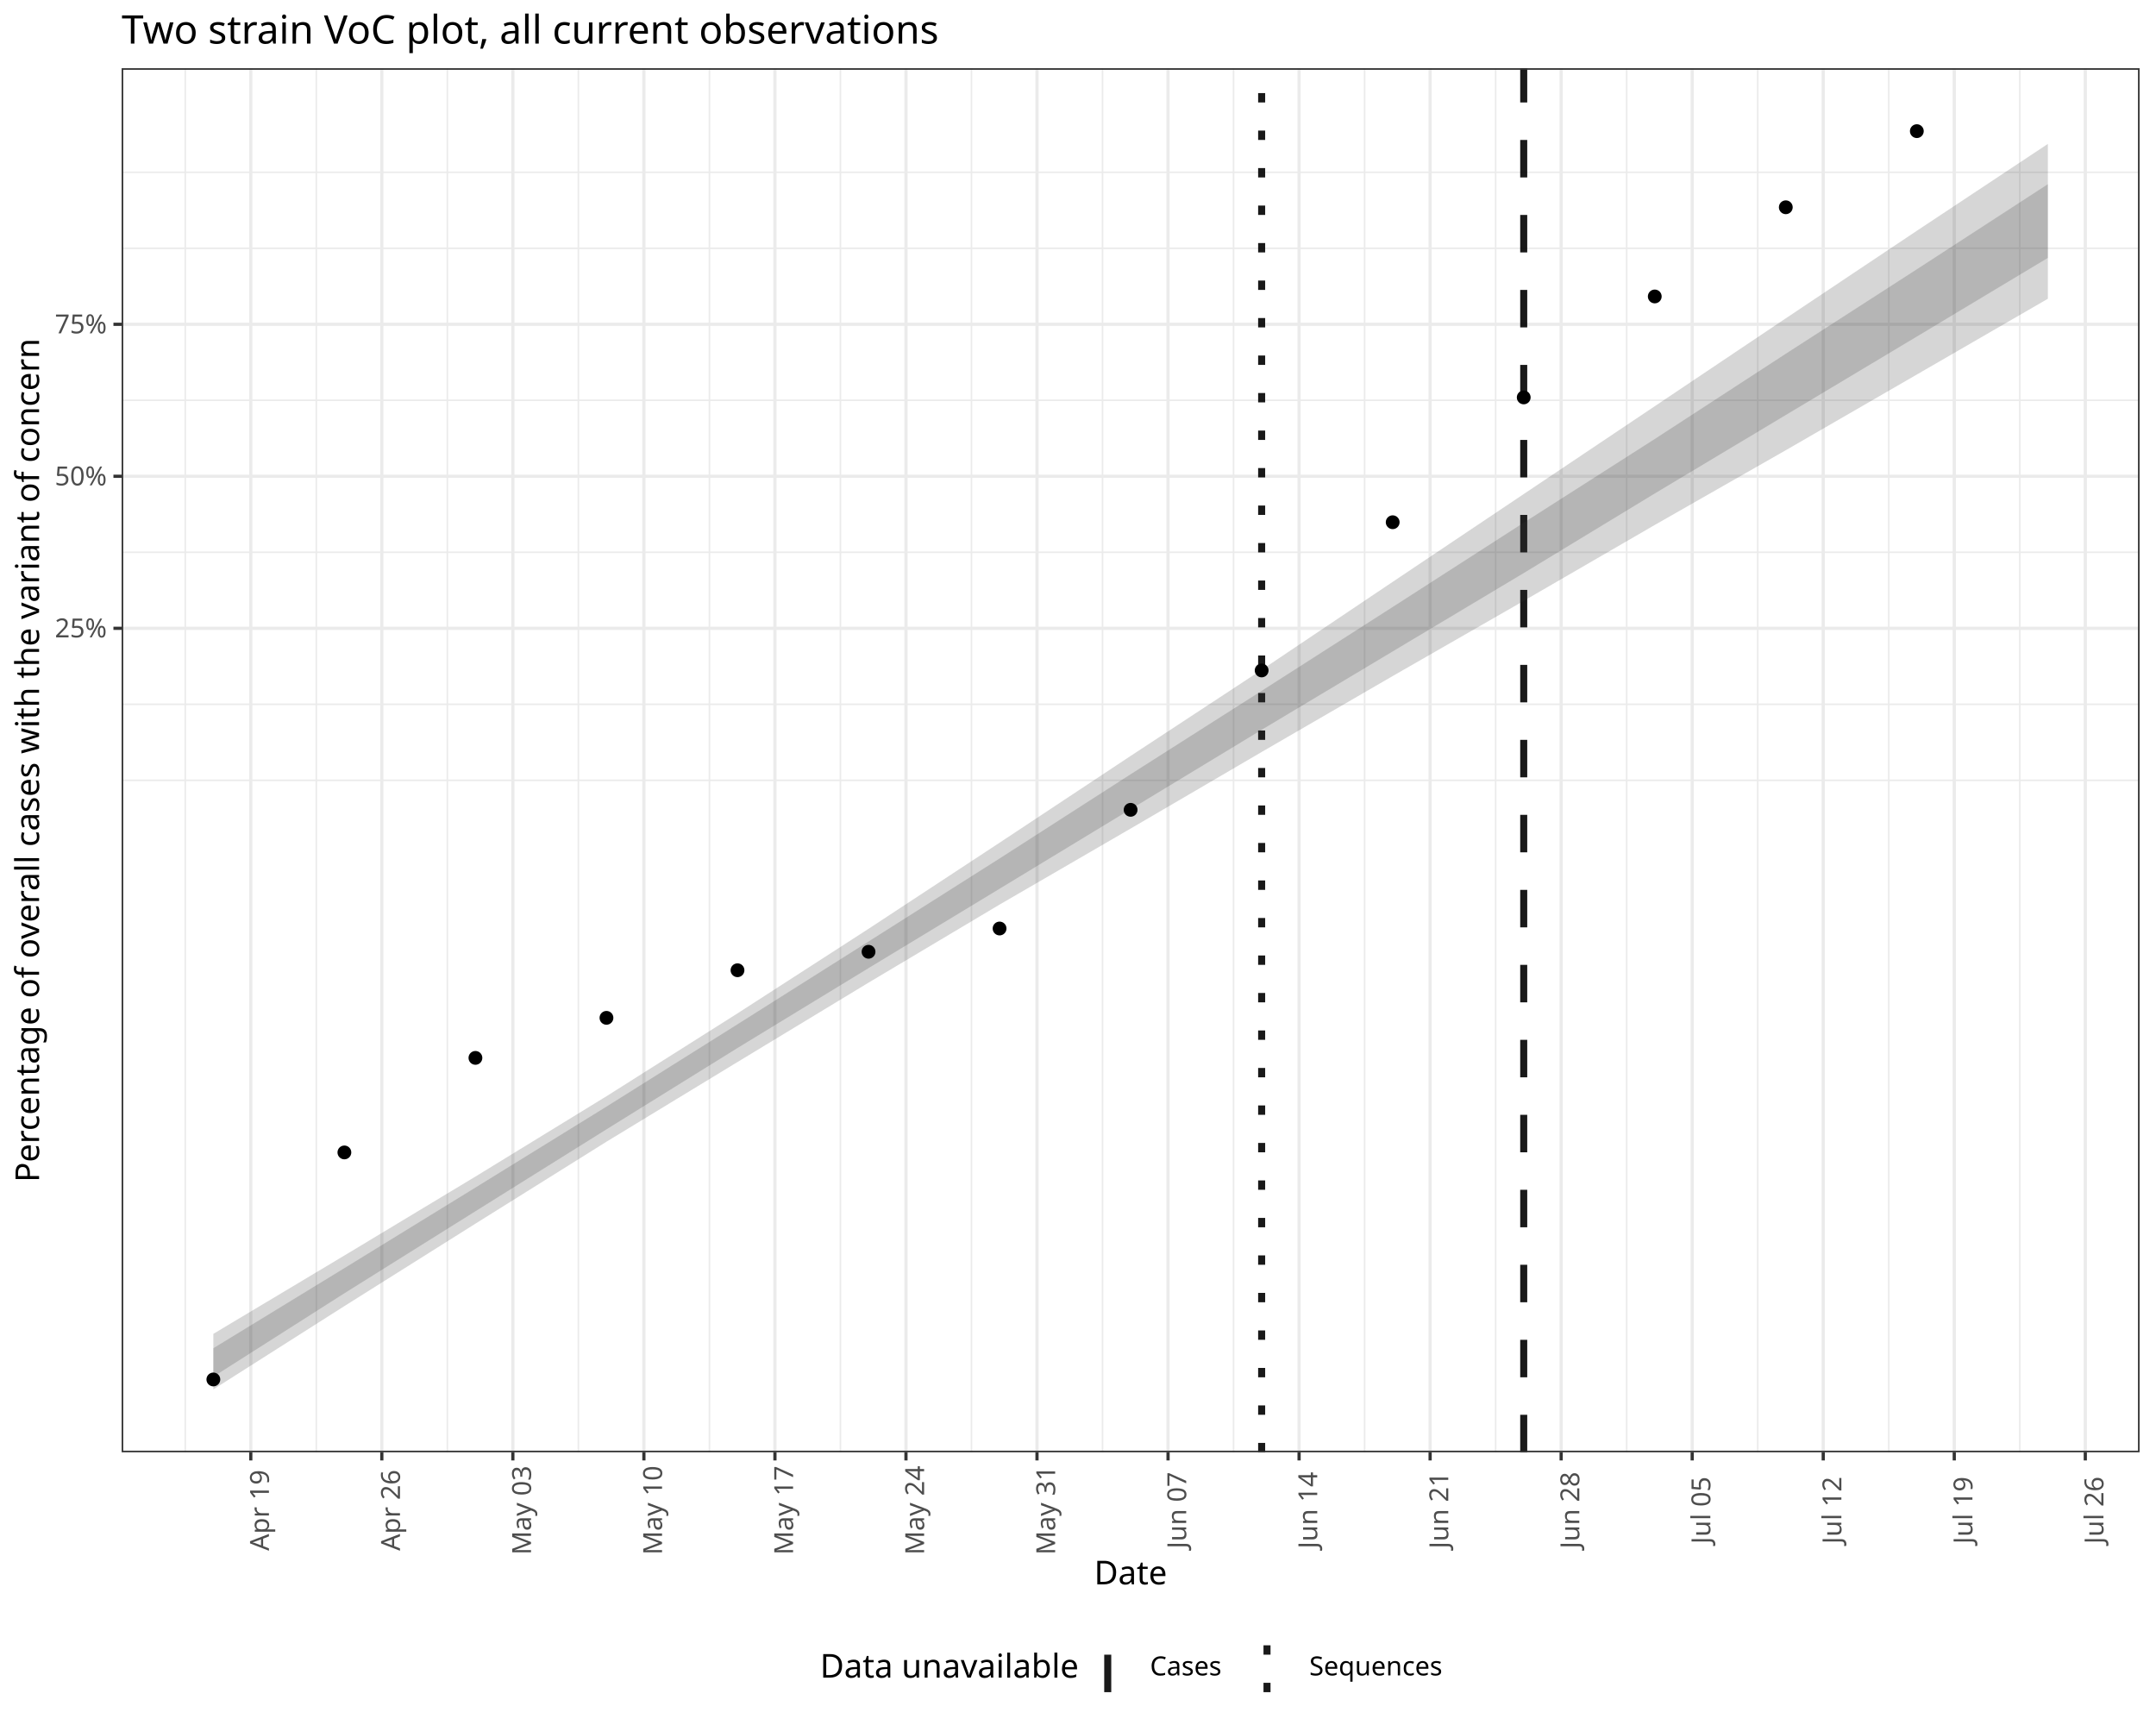
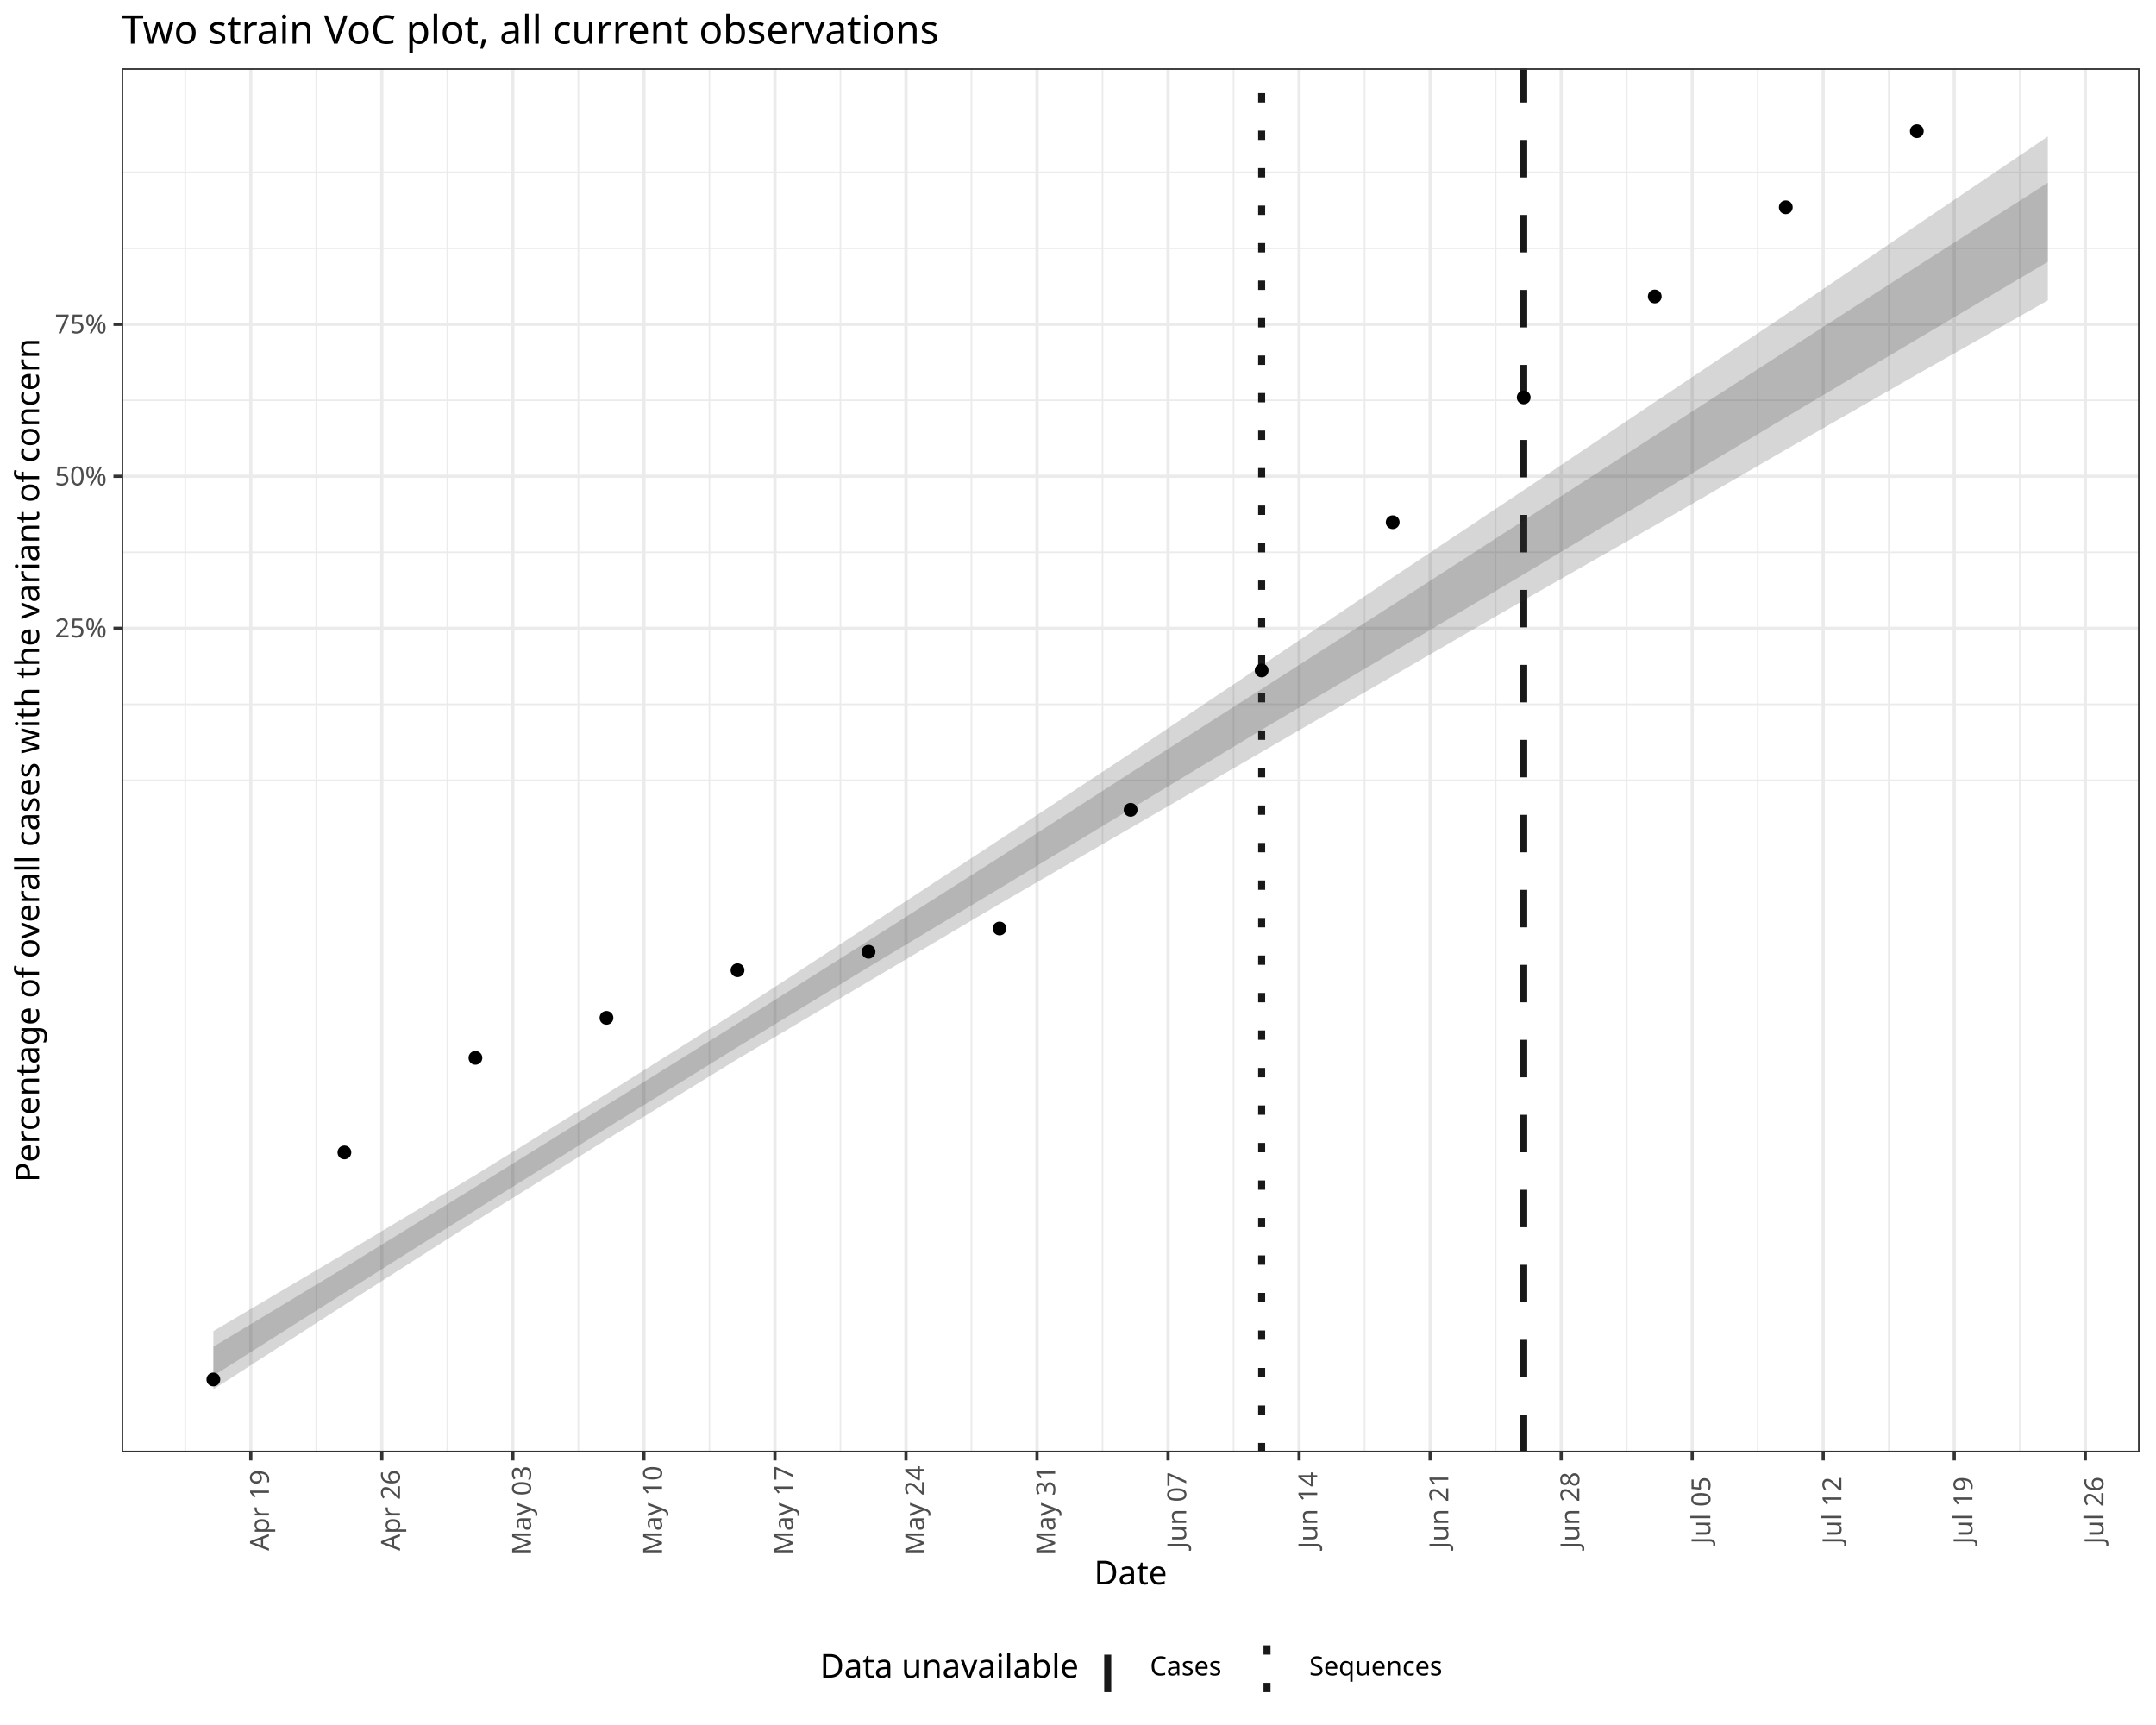
<svg xmlns="http://www.w3.org/2000/svg" class="svglite" data-engine-version="2.0" width="720.00pt" height="576.00pt" viewBox="0 0 720.00 576.00">
  <defs>
    <style type="text/css">
    .svglite line, .svglite polyline, .svglite polygon, .svglite path, .svglite rect, .svglite circle {
      fill: none;
      stroke: #000000;
      stroke-linecap: round;
      stroke-linejoin: round;
      stroke-miterlimit: 10.00;
    }
  </style>
  </defs>
  <rect width="100%" height="100%" style="stroke: none; fill: #FFFFFF;" />
  <defs>
    <clipPath id="cpMC4wMHw3MjAuMDB8MC4wMHw1NzYuMDA=">
      <rect x="0.00" y="0.00" width="720.00" height="576.00" />
    </clipPath>
  </defs>
  <g clip-path="url(#cpMC4wMHw3MjAuMDB8MC4wMHw1NzYuMDA=)">
    <rect x="0.00" y="0.00" width="720.00" height="576.00" style="stroke-width: 1.07; stroke: #FFFFFF; fill: #FFFFFF;" />
  </g>
  <defs>
    <clipPath id="cpNDAuNjJ8NzE0LjUyfDIyLjc4fDQ4NC45Mw==">
      <rect x="40.62" y="22.78" width="673.90" height="462.15" />
    </clipPath>
  </defs>
  <g clip-path="url(#cpNDAuNjJ8NzE0LjUyfDIyLjc4fDQ4NC45Mw==)">
    <rect x="40.62" y="22.78" width="673.90" height="462.15" style="stroke-width: 1.07; stroke: none; fill: #FFFFFF;" />
    <polyline points="40.62,260.56 714.52,260.56 " style="stroke-width: 0.53; stroke: #EBEBEB; stroke-linecap: butt;" />
    <polyline points="40.62,235.18 714.52,235.18 " style="stroke-width: 0.53; stroke: #EBEBEB; stroke-linecap: butt;" />
    <polyline points="40.62,184.42 714.52,184.42 " style="stroke-width: 0.53; stroke: #EBEBEB; stroke-linecap: butt;" />
    <polyline points="40.62,133.66 714.52,133.66 " style="stroke-width: 0.53; stroke: #EBEBEB; stroke-linecap: butt;" />
    <polyline points="40.62,82.91 714.52,82.91 " style="stroke-width: 0.53; stroke: #EBEBEB; stroke-linecap: butt;" />
    <polyline points="40.62,57.53 714.52,57.53 " style="stroke-width: 0.53; stroke: #EBEBEB; stroke-linecap: butt;" />
    <polyline points="61.87,484.93 61.87,22.78 " style="stroke-width: 0.53; stroke: #EBEBEB; stroke-linecap: butt;" />
    <polyline points="105.63,484.93 105.63,22.78 " style="stroke-width: 0.53; stroke: #EBEBEB; stroke-linecap: butt;" />
    <polyline points="149.39,484.93 149.39,22.78 " style="stroke-width: 0.53; stroke: #EBEBEB; stroke-linecap: butt;" />
    <polyline points="193.15,484.93 193.15,22.78 " style="stroke-width: 0.53; stroke: #EBEBEB; stroke-linecap: butt;" />
    <polyline points="236.91,484.93 236.91,22.78 " style="stroke-width: 0.53; stroke: #EBEBEB; stroke-linecap: butt;" />
    <polyline points="280.67,484.93 280.67,22.78 " style="stroke-width: 0.53; stroke: #EBEBEB; stroke-linecap: butt;" />
    <polyline points="324.43,484.93 324.43,22.78 " style="stroke-width: 0.53; stroke: #EBEBEB; stroke-linecap: butt;" />
    <polyline points="368.19,484.93 368.19,22.78 " style="stroke-width: 0.53; stroke: #EBEBEB; stroke-linecap: butt;" />
    <polyline points="411.95,484.93 411.95,22.78 " style="stroke-width: 0.53; stroke: #EBEBEB; stroke-linecap: butt;" />
    <polyline points="455.71,484.93 455.71,22.78 " style="stroke-width: 0.53; stroke: #EBEBEB; stroke-linecap: butt;" />
    <polyline points="499.47,484.93 499.47,22.78 " style="stroke-width: 0.53; stroke: #EBEBEB; stroke-linecap: butt;" />
    <polyline points="543.23,484.93 543.23,22.78 " style="stroke-width: 0.53; stroke: #EBEBEB; stroke-linecap: butt;" />
    <polyline points="586.99,484.93 586.99,22.78 " style="stroke-width: 0.53; stroke: #EBEBEB; stroke-linecap: butt;" />
    <polyline points="630.75,484.93 630.75,22.78 " style="stroke-width: 0.53; stroke: #EBEBEB; stroke-linecap: butt;" />
    <polyline points="674.51,484.93 674.51,22.78 " style="stroke-width: 0.53; stroke: #EBEBEB; stroke-linecap: butt;" />
    <polyline points="40.62,209.80 714.52,209.80 " style="stroke-width: 1.07; stroke: #EBEBEB; stroke-linecap: butt;" />
    <polyline points="40.62,159.04 714.52,159.04 " style="stroke-width: 1.07; stroke: #EBEBEB; stroke-linecap: butt;" />
    <polyline points="40.62,108.29 714.52,108.29 " style="stroke-width: 1.07; stroke: #EBEBEB; stroke-linecap: butt;" />
    <polyline points="83.75,484.93 83.75,22.78 " style="stroke-width: 1.07; stroke: #EBEBEB; stroke-linecap: butt;" />
    <polyline points="127.51,484.93 127.51,22.78 " style="stroke-width: 1.07; stroke: #EBEBEB; stroke-linecap: butt;" />
    <polyline points="171.27,484.93 171.27,22.78 " style="stroke-width: 1.07; stroke: #EBEBEB; stroke-linecap: butt;" />
    <polyline points="215.03,484.93 215.03,22.78 " style="stroke-width: 1.07; stroke: #EBEBEB; stroke-linecap: butt;" />
    <polyline points="258.79,484.93 258.79,22.78 " style="stroke-width: 1.07; stroke: #EBEBEB; stroke-linecap: butt;" />
    <polyline points="302.55,484.93 302.55,22.78 " style="stroke-width: 1.07; stroke: #EBEBEB; stroke-linecap: butt;" />
    <polyline points="346.31,484.93 346.31,22.78 " style="stroke-width: 1.07; stroke: #EBEBEB; stroke-linecap: butt;" />
    <polyline points="390.07,484.93 390.07,22.78 " style="stroke-width: 1.07; stroke: #EBEBEB; stroke-linecap: butt;" />
    <polyline points="433.83,484.93 433.83,22.78 " style="stroke-width: 1.07; stroke: #EBEBEB; stroke-linecap: butt;" />
    <polyline points="477.59,484.93 477.59,22.78 " style="stroke-width: 1.07; stroke: #EBEBEB; stroke-linecap: butt;" />
    <polyline points="521.35,484.93 521.35,22.78 " style="stroke-width: 1.07; stroke: #EBEBEB; stroke-linecap: butt;" />
    <polyline points="565.11,484.93 565.11,22.78 " style="stroke-width: 1.07; stroke: #EBEBEB; stroke-linecap: butt;" />
    <polyline points="608.87,484.93 608.87,22.78 " style="stroke-width: 1.07; stroke: #EBEBEB; stroke-linecap: butt;" />
    <polyline points="652.63,484.93 652.63,22.78 " style="stroke-width: 1.07; stroke: #EBEBEB; stroke-linecap: butt;" />
    <polyline points="696.39,484.93 696.39,22.78 " style="stroke-width: 1.07; stroke: #EBEBEB; stroke-linecap: butt;" />
    <line x1="508.85" y1="484.93" x2="508.85" y2="22.78" style="stroke-width: 2.35; stroke: #000000; stroke-opacity: 0.90; stroke-dasharray: 12.52,12.52; stroke-linecap: butt;" />
    <line x1="421.33" y1="484.93" x2="421.33" y2="22.78" style="stroke-width: 2.35; stroke: #000000; stroke-opacity: 0.90; stroke-dasharray: 3.13,9.39; stroke-linecap: butt;" />
-     <polygon points="71.25,445.39 115.01,419.23 158.77,392.87 202.53,366.05 246.29,338.38 290.05,310.14 333.81,281.39 377.57,252.42 421.33,223.67 465.09,194.29 508.85,164.97 552.61,135.64 596.37,106.29 640.13,77.06 683.89,48.05 683.89,99.76 640.13,125.06 596.37,150.33 552.61,175.29 508.85,200.64 465.09,225.74 421.33,251.10 377.57,276.67 333.81,302.05 290.05,328.12 246.29,354.62 202.53,381.23 158.77,408.60 115.01,436.12 71.25,463.93 " style="stroke-width: 0.00; stroke: none; fill: #333333; fill-opacity: 0.20;" />
-     <polyline points="71.25,445.39 115.01,419.23 158.77,392.87 202.53,366.05 246.29,338.38 290.05,310.14 333.81,281.39 377.57,252.42 421.33,223.67 465.09,194.29 508.85,164.97 552.61,135.64 596.37,106.29 640.13,77.06 683.89,48.05 " style="stroke-width: 0.43; stroke: none;" />
-     <polyline points="683.89,99.76 640.13,125.06 596.37,150.33 552.61,175.29 508.85,200.64 465.09,225.74 421.33,251.10 377.57,276.67 333.81,302.05 290.05,328.12 246.29,354.62 202.53,381.23 158.77,408.60 115.01,436.12 71.25,463.93 " style="stroke-width: 0.43; stroke: none;" />
-     <polygon points="71.25,450.19 115.01,423.45 158.77,396.55 202.53,369.52 246.29,342.02 290.05,314.38 333.81,286.66 377.57,258.54 421.33,230.68 465.09,202.68 508.85,174.53 552.61,146.59 596.37,118.12 640.13,89.92 683.89,61.50 683.89,86.11 640.13,112.38 596.37,138.57 552.61,164.78 508.85,191.35 465.09,217.52 421.33,243.69 377.57,270.21 333.81,296.76 290.05,323.27 246.29,349.94 202.53,377.10 158.77,404.45 115.01,431.84 71.25,459.70 " style="stroke-width: 0.00; stroke: none; fill: #333333; fill-opacity: 0.20;" />
-     <polyline points="71.25,450.19 115.01,423.45 158.77,396.55 202.53,369.52 246.29,342.02 290.05,314.38 333.81,286.66 377.57,258.54 421.33,230.68 465.09,202.68 508.85,174.53 552.61,146.59 596.37,118.12 640.13,89.92 683.89,61.50 " style="stroke-width: 1.07; stroke: none;" />
-     <polyline points="683.89,86.11 640.13,112.38 596.37,138.57 552.61,164.78 508.85,191.35 465.09,217.52 421.33,243.69 377.57,270.21 333.81,296.76 290.05,323.27 246.29,349.94 202.53,377.10 158.77,404.45 115.01,431.84 71.25,459.70 " style="stroke-width: 1.07; stroke: none;" />
+     <polygon points="71.25,444.48 115.01,418.59 158.77,392.35 202.53,365.23 246.29,337.69 290.05,309.11 333.81,280.36 377.57,251.54 421.33,222.23 465.09,192.81 508.85,163.67 552.61,134.26 596.37,105.02 640.13,75.17 683.89,45.57 683.89,100.30 640.13,125.06 596.37,150.14 552.61,175.48 508.85,200.41 465.09,225.74 421.33,251.10 377.57,276.46 333.81,301.83 290.05,327.74 246.29,353.65 202.53,380.54 158.77,407.78 115.01,435.74 71.25,463.93 " style="stroke-width: 0.00; stroke: none; fill: #333333; fill-opacity: 0.20;" />
+     <polyline points="71.25,444.48 115.01,418.59 158.77,392.35 202.53,365.23 246.29,337.69 290.05,309.11 333.81,280.36 377.57,251.54 421.33,222.23 465.09,192.81 508.85,163.67 552.61,134.26 596.37,105.02 640.13,75.17 683.89,45.57 " style="stroke-width: 0.43; stroke: none;" />
+     <polyline points="683.89,100.30 640.13,125.06 596.37,150.14 552.61,175.48 508.85,200.41 465.09,225.74 421.33,251.10 377.57,276.46 333.81,301.83 290.05,327.74 246.29,353.65 202.53,380.54 158.77,407.78 115.01,435.74 71.25,463.93 " style="stroke-width: 0.43; stroke: none;" />
+     <polygon points="71.25,449.69 115.01,423.30 158.77,396.31 202.53,369.07 246.29,341.77 290.05,314.10 333.81,286.25 377.57,258.05 421.33,230.05 465.09,201.99 508.85,173.77 552.61,145.46 596.37,117.22 640.13,88.99 683.89,61.01 683.89,87.40 640.13,113.32 596.37,139.35 552.61,165.52 508.85,191.76 465.09,217.79 421.33,243.69 377.57,270.15 333.81,296.66 290.05,322.93 246.29,349.64 202.53,376.73 158.77,404.07 115.01,431.67 71.25,459.39 " style="stroke-width: 0.00; stroke: none; fill: #333333; fill-opacity: 0.20;" />
+     <polyline points="71.25,449.69 115.01,423.30 158.77,396.31 202.53,369.07 246.29,341.77 290.05,314.10 333.81,286.25 377.57,258.05 421.33,230.05 465.09,201.99 508.85,173.77 552.61,145.46 596.37,117.22 640.13,88.99 683.89,61.01 " style="stroke-width: 1.07; stroke: none;" />
+     <polyline points="683.89,87.40 640.13,113.32 596.37,139.35 552.61,165.52 508.85,191.76 465.09,217.79 421.33,243.69 377.57,270.15 333.81,296.66 290.05,322.93 246.29,349.64 202.53,376.73 158.77,404.07 115.01,431.67 71.25,459.39 " style="stroke-width: 1.07; stroke: none;" />
    <circle cx="71.25" cy="460.62" r="1.95" style="stroke-width: 0.71; fill: #000000;" />
    <circle cx="115.01" cy="384.81" r="1.95" style="stroke-width: 0.71; fill: #000000;" />
    <circle cx="158.77" cy="353.24" r="1.95" style="stroke-width: 0.71; fill: #000000;" />
    <circle cx="202.53" cy="339.87" r="1.95" style="stroke-width: 0.71; fill: #000000;" />
    <circle cx="246.29" cy="323.98" r="1.95" style="stroke-width: 0.71; fill: #000000;" />
    <circle cx="290.05" cy="317.81" r="1.95" style="stroke-width: 0.71; fill: #000000;" />
    <circle cx="333.81" cy="310.04" r="1.95" style="stroke-width: 0.71; fill: #000000;" />
    <circle cx="377.57" cy="270.41" r="1.95" style="stroke-width: 0.71; fill: #000000;" />
    <circle cx="421.33" cy="223.87" r="1.95" style="stroke-width: 0.71; fill: #000000;" />
    <circle cx="465.09" cy="174.38" r="1.95" style="stroke-width: 0.71; fill: #000000;" />
    <circle cx="508.85" cy="132.70" r="1.95" style="stroke-width: 0.71; fill: #000000;" />
    <circle cx="552.61" cy="98.99" r="1.95" style="stroke-width: 0.71; fill: #000000;" />
    <circle cx="596.37" cy="69.21" r="1.95" style="stroke-width: 0.71; fill: #000000;" />
    <circle cx="640.13" cy="43.79" r="1.95" style="stroke-width: 0.71; fill: #000000;" />
    <rect x="40.62" y="22.78" width="673.90" height="462.15" style="stroke-width: 1.07; stroke: #333333;" />
  </g>
  <g clip-path="url(#cpMC4wMHw3MjAuMDB8MC4wMHw1NzYuMDA=)">
    <text x="35.69" y="212.83" text-anchor="end" style="font-size: 8.80px; fill: #4D4D4D; font-family: sans;" textLength="17.61px" lengthAdjust="spacingAndGlyphs">25%</text>
    <text x="35.69" y="162.07" text-anchor="end" style="font-size: 8.80px; fill: #4D4D4D; font-family: sans;" textLength="17.61px" lengthAdjust="spacingAndGlyphs">50%</text>
    <text x="35.69" y="111.31" text-anchor="end" style="font-size: 8.80px; fill: #4D4D4D; font-family: sans;" textLength="17.61px" lengthAdjust="spacingAndGlyphs">75%</text>
    <polyline points="37.88,209.80 40.62,209.80 " style="stroke-width: 1.07; stroke: #333333; stroke-linecap: butt;" />
    <polyline points="37.88,159.04 40.62,159.04 " style="stroke-width: 1.07; stroke: #333333; stroke-linecap: butt;" />
    <polyline points="37.88,108.29 40.62,108.29 " style="stroke-width: 1.07; stroke: #333333; stroke-linecap: butt;" />
    <polyline points="83.75,487.67 83.75,484.93 " style="stroke-width: 1.07; stroke: #333333; stroke-linecap: butt;" />
    <polyline points="127.51,487.67 127.51,484.93 " style="stroke-width: 1.07; stroke: #333333; stroke-linecap: butt;" />
    <polyline points="171.27,487.67 171.27,484.93 " style="stroke-width: 1.07; stroke: #333333; stroke-linecap: butt;" />
    <polyline points="215.03,487.67 215.03,484.93 " style="stroke-width: 1.07; stroke: #333333; stroke-linecap: butt;" />
    <polyline points="258.79,487.67 258.79,484.93 " style="stroke-width: 1.07; stroke: #333333; stroke-linecap: butt;" />
    <polyline points="302.55,487.67 302.55,484.93 " style="stroke-width: 1.07; stroke: #333333; stroke-linecap: butt;" />
    <polyline points="346.31,487.67 346.31,484.93 " style="stroke-width: 1.07; stroke: #333333; stroke-linecap: butt;" />
    <polyline points="390.07,487.67 390.07,484.93 " style="stroke-width: 1.07; stroke: #333333; stroke-linecap: butt;" />
    <polyline points="433.83,487.67 433.83,484.93 " style="stroke-width: 1.07; stroke: #333333; stroke-linecap: butt;" />
    <polyline points="477.59,487.67 477.59,484.93 " style="stroke-width: 1.07; stroke: #333333; stroke-linecap: butt;" />
    <polyline points="521.35,487.67 521.35,484.93 " style="stroke-width: 1.07; stroke: #333333; stroke-linecap: butt;" />
    <polyline points="565.11,487.67 565.11,484.93 " style="stroke-width: 1.07; stroke: #333333; stroke-linecap: butt;" />
    <polyline points="608.87,487.67 608.87,484.93 " style="stroke-width: 1.07; stroke: #333333; stroke-linecap: butt;" />
    <polyline points="652.63,487.67 652.63,484.93 " style="stroke-width: 1.07; stroke: #333333; stroke-linecap: butt;" />
    <polyline points="696.39,487.67 696.39,484.93 " style="stroke-width: 1.07; stroke: #333333; stroke-linecap: butt;" />
    <text transform="translate(89.81,504.30) rotate(-90)" text-anchor="middle" style="font-size: 8.80px; fill: #4D4D4D; font-family: sans;" textLength="25.93px" lengthAdjust="spacingAndGlyphs">Apr 19</text>
    <text transform="translate(133.57,504.30) rotate(-90)" text-anchor="middle" style="font-size: 8.80px; fill: #4D4D4D; font-family: sans;" textLength="25.93px" lengthAdjust="spacingAndGlyphs">Apr 26</text>
    <text transform="translate(177.33,504.30) rotate(-90)" text-anchor="middle" style="font-size: 8.80px; fill: #4D4D4D; font-family: sans;" textLength="28.87px" lengthAdjust="spacingAndGlyphs">May 03</text>
    <text transform="translate(221.09,504.30) rotate(-90)" text-anchor="middle" style="font-size: 8.80px; fill: #4D4D4D; font-family: sans;" textLength="28.87px" lengthAdjust="spacingAndGlyphs">May 10</text>
    <text transform="translate(264.85,504.30) rotate(-90)" text-anchor="middle" style="font-size: 8.80px; fill: #4D4D4D; font-family: sans;" textLength="28.87px" lengthAdjust="spacingAndGlyphs">May 17</text>
    <text transform="translate(308.61,504.30) rotate(-90)" text-anchor="middle" style="font-size: 8.80px; fill: #4D4D4D; font-family: sans;" textLength="28.87px" lengthAdjust="spacingAndGlyphs">May 24</text>
    <text transform="translate(352.37,504.30) rotate(-90)" text-anchor="middle" style="font-size: 8.80px; fill: #4D4D4D; font-family: sans;" textLength="28.87px" lengthAdjust="spacingAndGlyphs">May 31</text>
    <text transform="translate(396.13,504.30) rotate(-90)" text-anchor="middle" style="font-size: 8.80px; fill: #4D4D4D; font-family: sans;" textLength="26.43px" lengthAdjust="spacingAndGlyphs">Jun 07</text>
    <text transform="translate(439.89,504.30) rotate(-90)" text-anchor="middle" style="font-size: 8.80px; fill: #4D4D4D; font-family: sans;" textLength="26.43px" lengthAdjust="spacingAndGlyphs">Jun 14</text>
    <text transform="translate(483.65,504.30) rotate(-90)" text-anchor="middle" style="font-size: 8.80px; fill: #4D4D4D; font-family: sans;" textLength="26.43px" lengthAdjust="spacingAndGlyphs">Jun 21</text>
    <text transform="translate(527.41,504.30) rotate(-90)" text-anchor="middle" style="font-size: 8.80px; fill: #4D4D4D; font-family: sans;" textLength="26.43px" lengthAdjust="spacingAndGlyphs">Jun 28</text>
    <text transform="translate(571.17,504.30) rotate(-90)" text-anchor="middle" style="font-size: 8.80px; fill: #4D4D4D; font-family: sans;" textLength="23.49px" lengthAdjust="spacingAndGlyphs">Jul 05</text>
    <text transform="translate(614.93,504.30) rotate(-90)" text-anchor="middle" style="font-size: 8.80px; fill: #4D4D4D; font-family: sans;" textLength="23.49px" lengthAdjust="spacingAndGlyphs">Jul 12</text>
    <text transform="translate(658.69,504.30) rotate(-90)" text-anchor="middle" style="font-size: 8.80px; fill: #4D4D4D; font-family: sans;" textLength="23.49px" lengthAdjust="spacingAndGlyphs">Jul 19</text>
    <text transform="translate(702.45,504.30) rotate(-90)" text-anchor="middle" style="font-size: 8.80px; fill: #4D4D4D; font-family: sans;" textLength="23.49px" lengthAdjust="spacingAndGlyphs">Jul 26</text>
    <text x="377.57" y="529.04" text-anchor="middle" style="font-size: 11.00px; font-family: sans;" textLength="23.24px" lengthAdjust="spacingAndGlyphs">Date</text>
    <text transform="translate(13.05,253.86) rotate(-90)" text-anchor="middle" style="font-size: 11.00px; font-family: sans;" textLength="267.24px" lengthAdjust="spacingAndGlyphs">Percentage of overall cases with the variant of concern</text>
    <rect x="268.38" y="542.28" width="218.39" height="28.24" style="stroke-width: 1.07; stroke: none; fill: #FFFFFF;" />
    <text x="273.86" y="560.19" style="font-size: 11.00px; font-family: sans;" textLength="81.95px" lengthAdjust="spacingAndGlyphs">Data unavailable</text>
    <rect x="361.29" y="547.76" width="17.28" height="17.28" style="stroke-width: 1.07; stroke: none; fill: #FFFFFF;" />
    <line x1="369.93" y1="565.04" x2="369.93" y2="547.76" style="stroke-width: 2.35; stroke: #000000; stroke-opacity: 0.90; stroke-dasharray: 12.52,12.52; stroke-linecap: butt;" />
    <rect x="414.48" y="547.76" width="17.28" height="17.28" style="stroke-width: 1.07; stroke: none; fill: #FFFFFF;" />
    <line x1="423.12" y1="565.04" x2="423.12" y2="547.76" style="stroke-width: 2.35; stroke: #000000; stroke-opacity: 0.90; stroke-dasharray: 3.13,9.39; stroke-linecap: butt;" />
    <text x="384.05" y="559.43" style="font-size: 8.80px; font-family: sans;" textLength="24.95px" lengthAdjust="spacingAndGlyphs">Cases</text>
    <text x="437.24" y="559.43" style="font-size: 8.80px; font-family: sans;" textLength="44.05px" lengthAdjust="spacingAndGlyphs">Sequences</text>
    <text x="40.62" y="14.56" style="font-size: 13.20px; font-family: sans;" textLength="259.01px" lengthAdjust="spacingAndGlyphs">Two strain VoC plot, all current observations</text>
  </g>
</svg>
